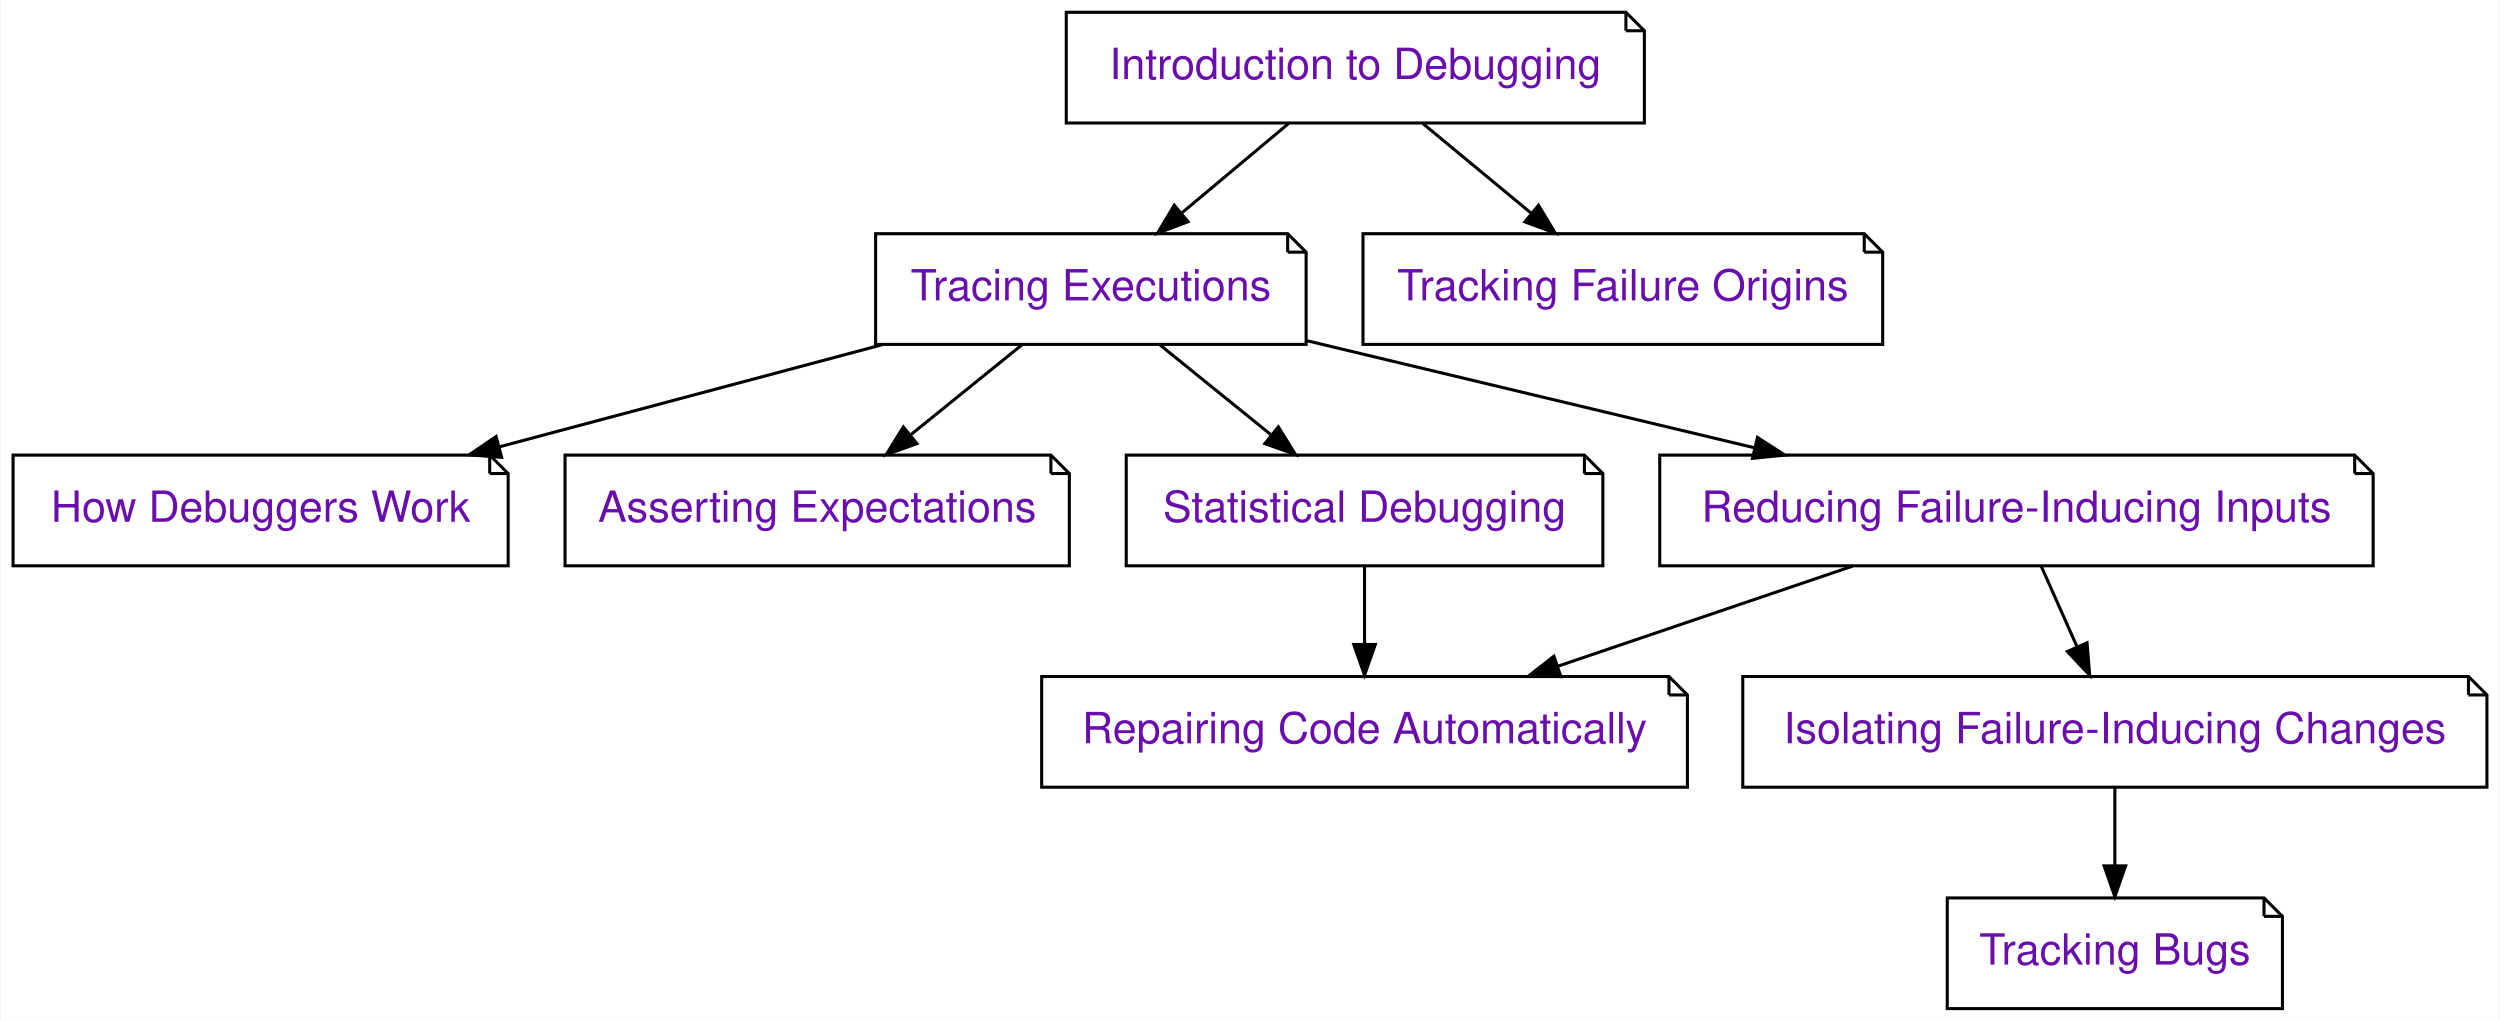
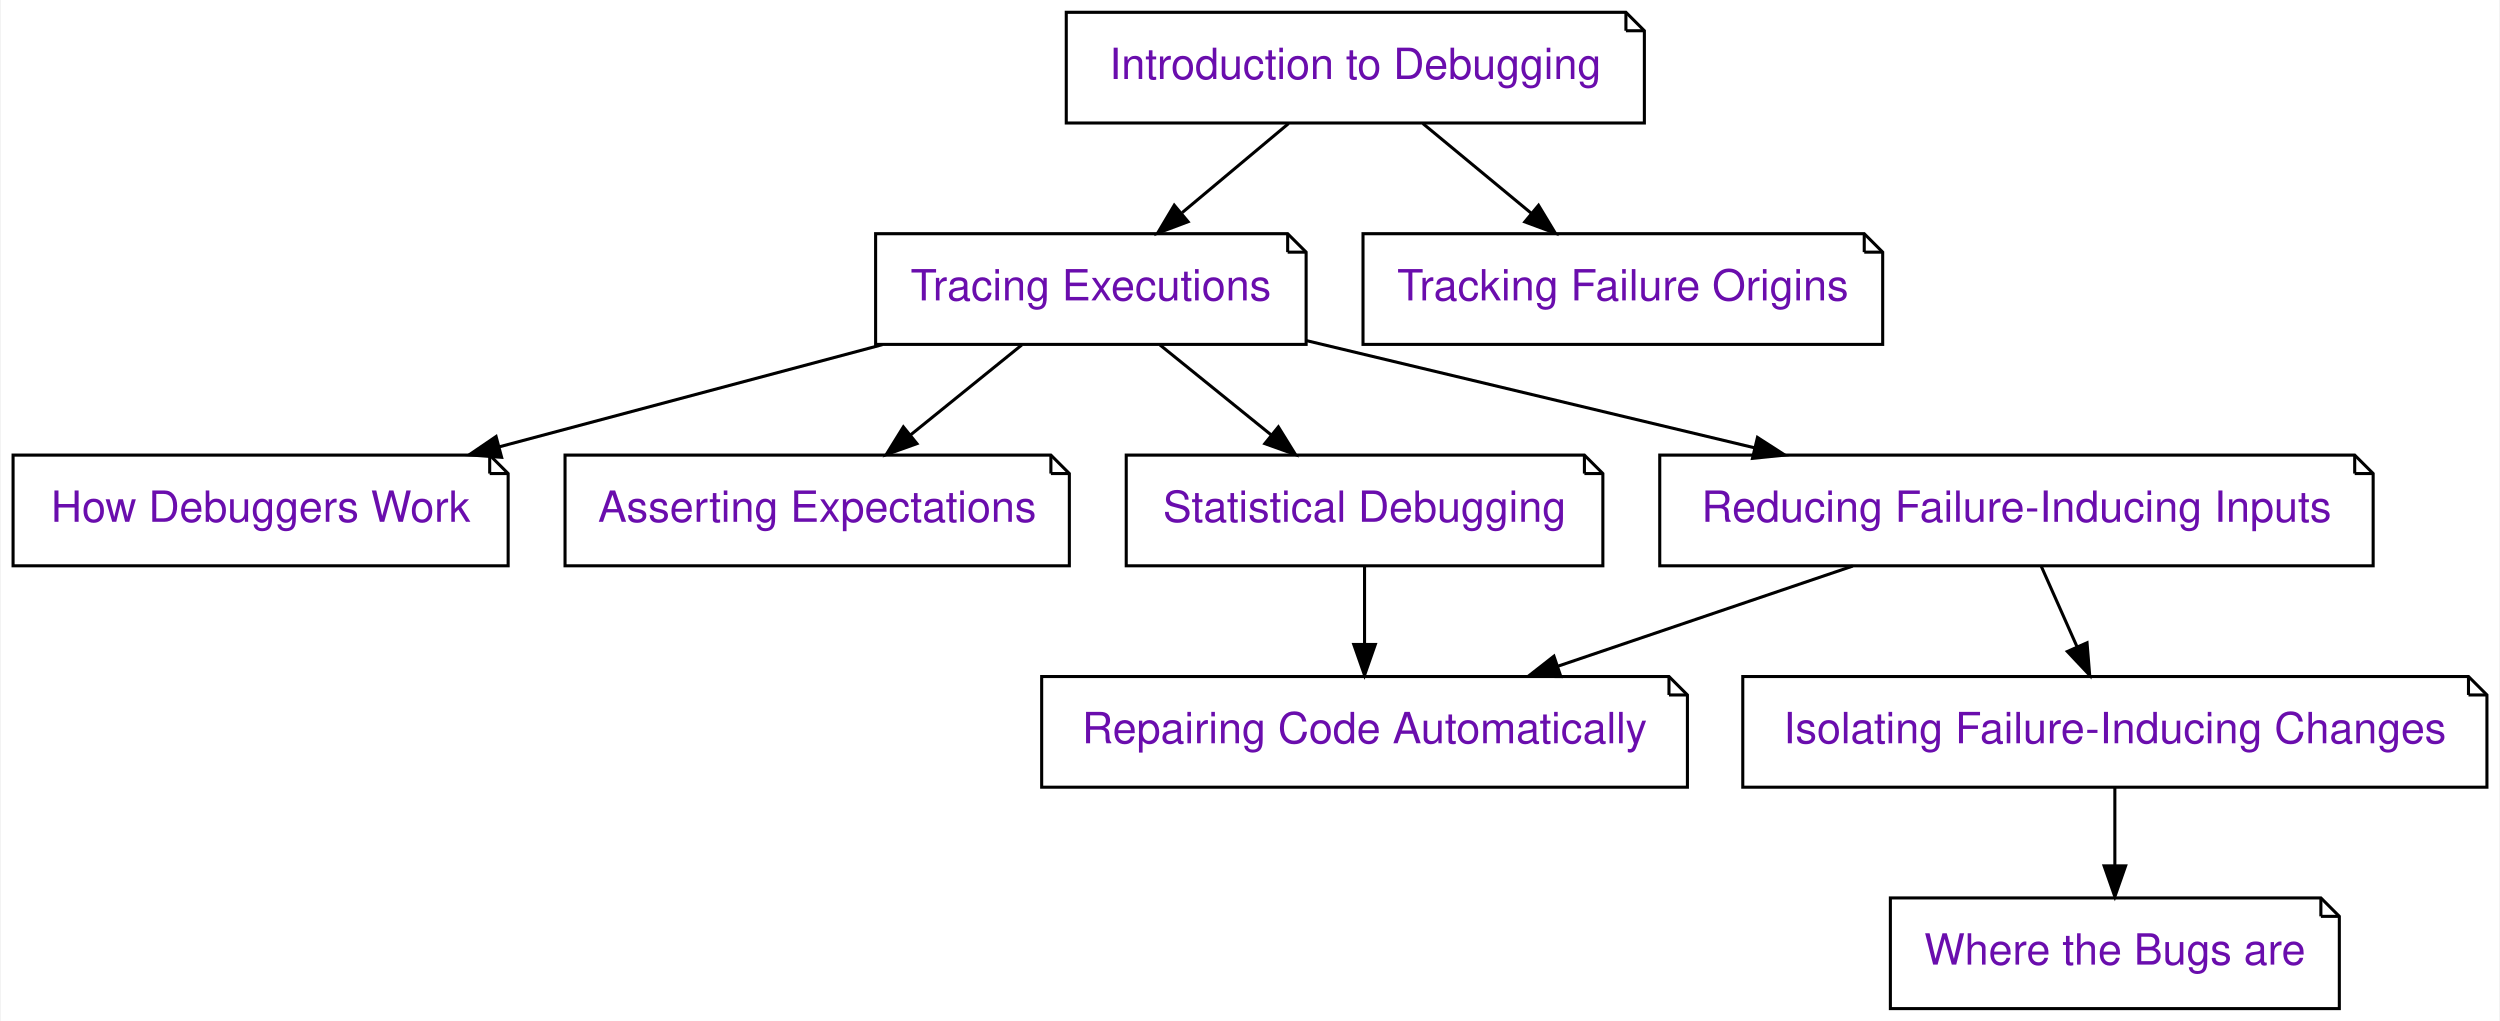
<svg xmlns="http://www.w3.org/2000/svg" xmlns:xlink="http://www.w3.org/1999/xlink" width="813pt" height="332pt" viewBox="0.00 0.00 812.50 332.00">
  <g id="graph0" class="graph" transform="scale(1 1) rotate(0) translate(4 328)">
    <polygon fill="#ffffff" stroke="transparent" points="-4,4 -4,-328 808.5,-328 808.5,4 -4,4" />
    <g id="node1" class="node">
      <g id="a_node1">
-         <a xlink:href="Tracking.ipynb" xlink:title="Tracking">
-           <polygon fill="#ffffff" stroke="#000000" points="732,-36 629,-36 629,0 738,0 738,-30 732,-36" />
-           <polyline fill="none" stroke="#000000" points="732,-36 732,-30 " />
-           <polyline fill="none" stroke="#000000" points="738,-30 732,-30 " />
-           <text text-anchor="middle" x="683.5" y="-14.3" font-family="Raleway, Helvetica, Arial, sans-serif" font-size="14.00" fill="#6a0dad">Tracking Bugs</text>
+         <a xlink:href="Tracer.ipynb" xlink:title="Tracer">
+           <polygon fill="#ffffff" stroke="#000000" points="414.5,-252 280.5,-252 280.5,-216 420.5,-216 420.5,-246 414.5,-252" />
+           <polyline fill="none" stroke="#000000" points="414.5,-252 414.5,-246 " />
+           <polyline fill="none" stroke="#000000" points="420.5,-246 414.5,-246 " />
+           <text text-anchor="middle" x="350.5" y="-230.3" font-family="Raleway, Helvetica, Arial, sans-serif" font-size="14.00" fill="#6a0dad">Tracing Executions</text>
        </a>
      </g>
    </g>
    <g id="node2" class="node">
      <g id="a_node2">
+         <a xlink:href="Debugger.ipynb" xlink:title="Debugger">
+           <polygon fill="#ffffff" stroke="#000000" points="155,-180 0,-180 0,-144 161,-144 161,-174 155,-180" />
+           <polyline fill="none" stroke="#000000" points="155,-180 155,-174 " />
+           <polyline fill="none" stroke="#000000" points="161,-174 155,-174 " />
+           <text text-anchor="middle" x="80.5" y="-158.3" font-family="Raleway, Helvetica, Arial, sans-serif" font-size="14.00" fill="#6a0dad">How Debuggers Work</text>
+         </a>
+       </g>
+     </g>
+     <g id="edge1" class="edge">
+       <path fill="none" stroke="#000000" d="M282.716,-215.924C244.843,-205.825 197.493,-193.198 158.135,-182.703" />
+       <polygon fill="#000000" stroke="#000000" points="158.876,-179.278 148.312,-180.083 157.072,-186.042 158.876,-179.278" />
+     </g>
+     <g id="node3" class="node">
+       <g id="a_node3">
+         <a xlink:href="Assertions.ipynb" xlink:title="Assertions">
+           <polygon fill="#ffffff" stroke="#000000" points="337.5,-180 179.5,-180 179.5,-144 343.5,-144 343.5,-174 337.5,-180" />
+           <polyline fill="none" stroke="#000000" points="337.5,-180 337.5,-174 " />
+           <polyline fill="none" stroke="#000000" points="343.5,-174 337.5,-174 " />
+           <text text-anchor="middle" x="261.5" y="-158.3" font-family="Raleway, Helvetica, Arial, sans-serif" font-size="14.00" fill="#6a0dad">Asserting Expectations</text>
+         </a>
+       </g>
+     </g>
+     <g id="edge2" class="edge">
+       <path fill="none" stroke="#000000" d="M328.041,-215.831C317.079,-206.963 303.73,-196.164 291.873,-186.572" />
+       <polygon fill="#000000" stroke="#000000" points="293.927,-183.731 283.951,-180.163 289.524,-189.173 293.927,-183.731" />
+     </g>
+     <g id="node4" class="node">
+       <g id="a_node4">
+         <a xlink:href="StatisticalDebugger.ipynb" xlink:title="StatisticalDebugger">
+           <polygon fill="#ffffff" stroke="#000000" points="511,-180 362,-180 362,-144 517,-144 517,-174 511,-180" />
+           <polyline fill="none" stroke="#000000" points="511,-180 511,-174 " />
+           <polyline fill="none" stroke="#000000" points="517,-174 511,-174 " />
+           <text text-anchor="middle" x="439.5" y="-158.3" font-family="Raleway, Helvetica, Arial, sans-serif" font-size="14.00" fill="#6a0dad">Statistical Debugging</text>
+         </a>
+       </g>
+     </g>
+     <g id="edge3" class="edge">
+       <path fill="none" stroke="#000000" d="M372.959,-215.831C383.921,-206.963 397.27,-196.164 409.127,-186.572" />
+       <polygon fill="#000000" stroke="#000000" points="411.476,-189.173 417.049,-180.163 407.073,-183.731 411.476,-189.173" />
+     </g>
+     <g id="node5" class="node">
+       <g id="a_node5">
+         <a xlink:href="DeltaDebugger.ipynb" xlink:title="DeltaDebugger">
+           <polygon fill="#ffffff" stroke="#000000" points="761.5,-180 535.5,-180 535.5,-144 767.5,-144 767.5,-174 761.5,-180" />
+           <polyline fill="none" stroke="#000000" points="761.5,-180 761.5,-174 " />
+           <polyline fill="none" stroke="#000000" points="767.5,-174 761.5,-174 " />
+           <text text-anchor="middle" x="651.5" y="-158.3" font-family="Raleway, Helvetica, Arial, sans-serif" font-size="14.00" fill="#6a0dad">Reducing Failure-Inducing Inputs</text>
+         </a>
+       </g>
+     </g>
+     <g id="edge4" class="edge">
+       <path fill="none" stroke="#000000" d="M420.691,-217.21C464.146,-206.816 520.233,-193.399 566.236,-182.395" />
+       <polygon fill="#000000" stroke="#000000" points="567.279,-185.745 576.191,-180.014 565.651,-178.937 567.279,-185.745" />
+     </g>
+     <g id="node8" class="node">
+       <g id="a_node8">
+         <a xlink:href="Repairer.ipynb" xlink:title="Repairer">
+           <polygon fill="#ffffff" stroke="#000000" points="538.5,-108 334.5,-108 334.5,-72 544.5,-72 544.5,-102 538.5,-108" />
+           <polyline fill="none" stroke="#000000" points="538.5,-108 538.5,-102 " />
+           <polyline fill="none" stroke="#000000" points="544.5,-102 538.5,-102 " />
+           <text text-anchor="middle" x="439.5" y="-86.3" font-family="Raleway, Helvetica, Arial, sans-serif" font-size="14.00" fill="#6a0dad">Repairing Code Automatically</text>
+         </a>
+       </g>
+     </g>
+     <g id="edge7" class="edge">
+       <path fill="none" stroke="#000000" d="M439.5,-143.831C439.5,-136.131 439.5,-126.974 439.5,-118.417" />
+       <polygon fill="#000000" stroke="#000000" points="443,-118.413 439.5,-108.413 436,-118.413 443,-118.413" />
+     </g>
+     <g id="edge9" class="edge">
+       <path fill="none" stroke="#000000" d="M598.277,-143.924C569.169,-134.039 532.933,-121.732 502.431,-111.373" />
+       <polygon fill="#000000" stroke="#000000" points="503.339,-107.985 492.745,-108.083 501.088,-114.613 503.339,-107.985" />
+     </g>
+     <g id="node9" class="node">
+       <g id="a_node9">
        <a xlink:href="ChangeDebugger.ipynb" xlink:title="ChangeDebugger">
          <polygon fill="#ffffff" stroke="#000000" points="798.5,-108 562.5,-108 562.5,-72 804.5,-72 804.5,-102 798.5,-108" />
          <polyline fill="none" stroke="#000000" points="798.5,-108 798.5,-102 " />
          <polyline fill="none" stroke="#000000" points="804.5,-102 798.5,-102 " />
          <text text-anchor="middle" x="683.5" y="-86.3" font-family="Raleway, Helvetica, Arial, sans-serif" font-size="14.00" fill="#6a0dad">Isolating Failure-Inducing Changes</text>
        </a>
      </g>
    </g>
-     <g id="edge1" class="edge">
-       <path fill="none" stroke="#000000" d="M683.5,-71.831C683.5,-64.131 683.5,-54.974 683.5,-46.417" />
-       <polygon fill="#000000" stroke="#000000" points="687,-46.413 683.5,-36.413 680,-46.413 687,-46.413" />
-     </g>
-     <g id="node3" class="node">
-       <g id="a_node3">
-         <a xlink:href="Tracer.ipynb" xlink:title="Tracer">
-           <polygon fill="#ffffff" stroke="#000000" points="414.5,-252 280.5,-252 280.5,-216 420.5,-216 420.5,-246 414.5,-252" />
-           <polyline fill="none" stroke="#000000" points="414.5,-252 414.5,-246 " />
-           <polyline fill="none" stroke="#000000" points="420.5,-246 414.5,-246 " />
-           <text text-anchor="middle" x="350.5" y="-230.3" font-family="Raleway, Helvetica, Arial, sans-serif" font-size="14.00" fill="#6a0dad">Tracing Executions</text>
-         </a>
-       </g>
-     </g>
-     <g id="node4" class="node">
-       <g id="a_node4">
-         <a xlink:href="Debugger.ipynb" xlink:title="Debugger">
-           <polygon fill="#ffffff" stroke="#000000" points="155,-180 0,-180 0,-144 161,-144 161,-174 155,-180" />
-           <polyline fill="none" stroke="#000000" points="155,-180 155,-174 " />
-           <polyline fill="none" stroke="#000000" points="161,-174 155,-174 " />
-           <text text-anchor="middle" x="80.5" y="-158.3" font-family="Raleway, Helvetica, Arial, sans-serif" font-size="14.00" fill="#6a0dad">How Debuggers Work</text>
-         </a>
-       </g>
-     </g>
-     <g id="edge2" class="edge">
-       <path fill="none" stroke="#000000" d="M282.716,-215.924C244.843,-205.825 197.493,-193.198 158.135,-182.703" />
-       <polygon fill="#000000" stroke="#000000" points="158.876,-179.278 148.312,-180.083 157.072,-186.042 158.876,-179.278" />
-     </g>
-     <g id="node5" class="node">
-       <g id="a_node5">
-         <a xlink:href="Assertions.ipynb" xlink:title="Assertions">
-           <polygon fill="#ffffff" stroke="#000000" points="337.5,-180 179.5,-180 179.5,-144 343.5,-144 343.5,-174 337.5,-180" />
-           <polyline fill="none" stroke="#000000" points="337.5,-180 337.5,-174 " />
-           <polyline fill="none" stroke="#000000" points="343.5,-174 337.5,-174 " />
-           <text text-anchor="middle" x="261.5" y="-158.3" font-family="Raleway, Helvetica, Arial, sans-serif" font-size="14.00" fill="#6a0dad">Asserting Expectations</text>
-         </a>
-       </g>
-     </g>
-     <g id="edge3" class="edge">
-       <path fill="none" stroke="#000000" d="M328.041,-215.831C317.079,-206.963 303.73,-196.164 291.873,-186.572" />
-       <polygon fill="#000000" stroke="#000000" points="293.927,-183.731 283.951,-180.163 289.524,-189.173 293.927,-183.731" />
+     <g id="edge8" class="edge">
+       <path fill="none" stroke="#000000" d="M659.575,-143.831C663.11,-135.877 667.336,-126.369 671.246,-117.572" />
+       <polygon fill="#000000" stroke="#000000" points="674.453,-118.973 675.316,-108.413 668.057,-116.13 674.453,-118.973" />
    </g>
    <g id="node6" class="node">
      <g id="a_node6">
-         <a xlink:href="StatisticalDebugger.ipynb" xlink:title="StatisticalDebugger">
-           <polygon fill="#ffffff" stroke="#000000" points="511,-180 362,-180 362,-144 517,-144 517,-174 511,-180" />
-           <polyline fill="none" stroke="#000000" points="511,-180 511,-174 " />
-           <polyline fill="none" stroke="#000000" points="517,-174 511,-174 " />
-           <text text-anchor="middle" x="439.5" y="-158.3" font-family="Raleway, Helvetica, Arial, sans-serif" font-size="14.00" fill="#6a0dad">Statistical Debugging</text>
-         </a>
-       </g>
-     </g>
-     <g id="edge4" class="edge">
-       <path fill="none" stroke="#000000" d="M372.959,-215.831C383.921,-206.963 397.27,-196.164 409.127,-186.572" />
-       <polygon fill="#000000" stroke="#000000" points="411.476,-189.173 417.049,-180.163 407.073,-183.731 411.476,-189.173" />
-     </g>
-     <g id="node7" class="node">
-       <g id="a_node7">
-         <a xlink:href="DeltaDebugger.ipynb" xlink:title="DeltaDebugger">
-           <polygon fill="#ffffff" stroke="#000000" points="761.5,-180 535.5,-180 535.5,-144 767.5,-144 767.5,-174 761.5,-180" />
-           <polyline fill="none" stroke="#000000" points="761.5,-180 761.5,-174 " />
-           <polyline fill="none" stroke="#000000" points="767.5,-174 761.5,-174 " />
-           <text text-anchor="middle" x="651.5" y="-158.3" font-family="Raleway, Helvetica, Arial, sans-serif" font-size="14.00" fill="#6a0dad">Reducing Failure-Inducing Inputs</text>
-         </a>
-       </g>
-     </g>
-     <g id="edge5" class="edge">
-       <path fill="none" stroke="#000000" d="M420.691,-217.21C464.146,-206.816 520.233,-193.399 566.236,-182.395" />
-       <polygon fill="#000000" stroke="#000000" points="567.279,-185.745 576.191,-180.014 565.651,-178.937 567.279,-185.745" />
-     </g>
-     <g id="node10" class="node">
-       <g id="a_node10">
-         <a xlink:href="Repairer.ipynb" xlink:title="Repairer">
-           <polygon fill="#ffffff" stroke="#000000" points="538.5,-108 334.5,-108 334.5,-72 544.5,-72 544.5,-102 538.5,-108" />
-           <polyline fill="none" stroke="#000000" points="538.5,-108 538.5,-102 " />
-           <polyline fill="none" stroke="#000000" points="544.5,-102 538.5,-102 " />
-           <text text-anchor="middle" x="439.5" y="-86.3" font-family="Raleway, Helvetica, Arial, sans-serif" font-size="14.00" fill="#6a0dad">Repairing Code Automatically</text>
-         </a>
-       </g>
-     </g>
-     <g id="edge8" class="edge">
-       <path fill="none" stroke="#000000" d="M439.5,-143.831C439.5,-136.131 439.5,-126.974 439.5,-118.417" />
-       <polygon fill="#000000" stroke="#000000" points="443,-118.413 439.5,-108.413 436,-118.413 443,-118.413" />
-     </g>
-     <g id="edge9" class="edge">
-       <path fill="none" stroke="#000000" d="M659.575,-143.831C663.11,-135.877 667.336,-126.369 671.246,-117.572" />
-       <polygon fill="#000000" stroke="#000000" points="674.453,-118.973 675.316,-108.413 668.057,-116.13 674.453,-118.973" />
-     </g>
-     <g id="edge10" class="edge">
-       <path fill="none" stroke="#000000" d="M598.277,-143.924C569.169,-134.039 532.933,-121.732 502.431,-111.373" />
-       <polygon fill="#000000" stroke="#000000" points="503.339,-107.985 492.745,-108.083 501.088,-114.613 503.339,-107.985" />
-     </g>
-     <g id="node8" class="node">
-       <g id="a_node8">
        <a xlink:href="Intro_Debugging.ipynb" xlink:title="Intro_Debugging">
          <polygon fill="#ffffff" stroke="#000000" points="524.5,-324 342.5,-324 342.5,-288 530.5,-288 530.5,-318 524.5,-324" />
          <polyline fill="none" stroke="#000000" points="524.5,-324 524.5,-318 " />
          <polyline fill="none" stroke="#000000" points="530.5,-318 524.5,-318 " />
          <text text-anchor="middle" x="436.5" y="-302.3" font-family="Raleway, Helvetica, Arial, sans-serif" font-size="14.00" fill="#6a0dad">Introduction to Debugging</text>
        </a>
      </g>
    </g>
-     <g id="edge6" class="edge">
+     <g id="edge5" class="edge">
      <path fill="none" stroke="#000000" d="M414.799,-287.831C404.308,-279.048 391.555,-268.371 380.181,-258.849" />
      <polygon fill="#000000" stroke="#000000" points="382.109,-255.899 372.195,-252.163 377.615,-261.266 382.109,-255.899" />
    </g>
-     <g id="node9" class="node">
-       <g id="a_node9">
+     <g id="node7" class="node">
+       <g id="a_node7">
        <a xlink:href="Slicer.ipynb" xlink:title="Slicer">
          <polygon fill="#ffffff" stroke="#000000" points="602,-252 439,-252 439,-216 608,-216 608,-246 602,-252" />
          <polyline fill="none" stroke="#000000" points="602,-252 602,-246 " />
          <polyline fill="none" stroke="#000000" points="608,-246 602,-246 " />
          <text text-anchor="middle" x="523.5" y="-230.3" font-family="Raleway, Helvetica, Arial, sans-serif" font-size="14.00" fill="#6a0dad">Tracking Failure Origins</text>
        </a>
      </g>
    </g>
-     <g id="edge7" class="edge">
+     <g id="edge6" class="edge">
      <path fill="none" stroke="#000000" d="M458.454,-287.831C469.17,-278.963 482.219,-268.164 493.809,-258.572" />
      <polygon fill="#000000" stroke="#000000" points="496.081,-261.235 501.553,-252.163 491.618,-255.842 496.081,-261.235" />
    </g>
+     <g id="node10" class="node">
+       <g id="a_node10">
+         <a xlink:href="ChangeExplorer.ipynb" xlink:title="ChangeExplorer">
+           <polygon fill="#ffffff" stroke="#000000" points="750.5,-36 610.5,-36 610.5,0 756.5,0 756.5,-30 750.5,-36" />
+           <polyline fill="none" stroke="#000000" points="750.5,-36 750.5,-30 " />
+           <polyline fill="none" stroke="#000000" points="756.5,-30 750.5,-30 " />
+           <text text-anchor="middle" x="683.5" y="-14.3" font-family="Raleway, Helvetica, Arial, sans-serif" font-size="14.00" fill="#6a0dad">Where the Bugs are</text>
+         </a>
+       </g>
+     </g>
+     <g id="edge10" class="edge">
+       <path fill="none" stroke="#000000" d="M683.5,-71.831C683.5,-64.131 683.5,-54.974 683.5,-46.417" />
+       <polygon fill="#000000" stroke="#000000" points="687,-46.413 683.5,-36.413 680,-46.413 687,-46.413" />
+     </g>
  </g>
</svg>
